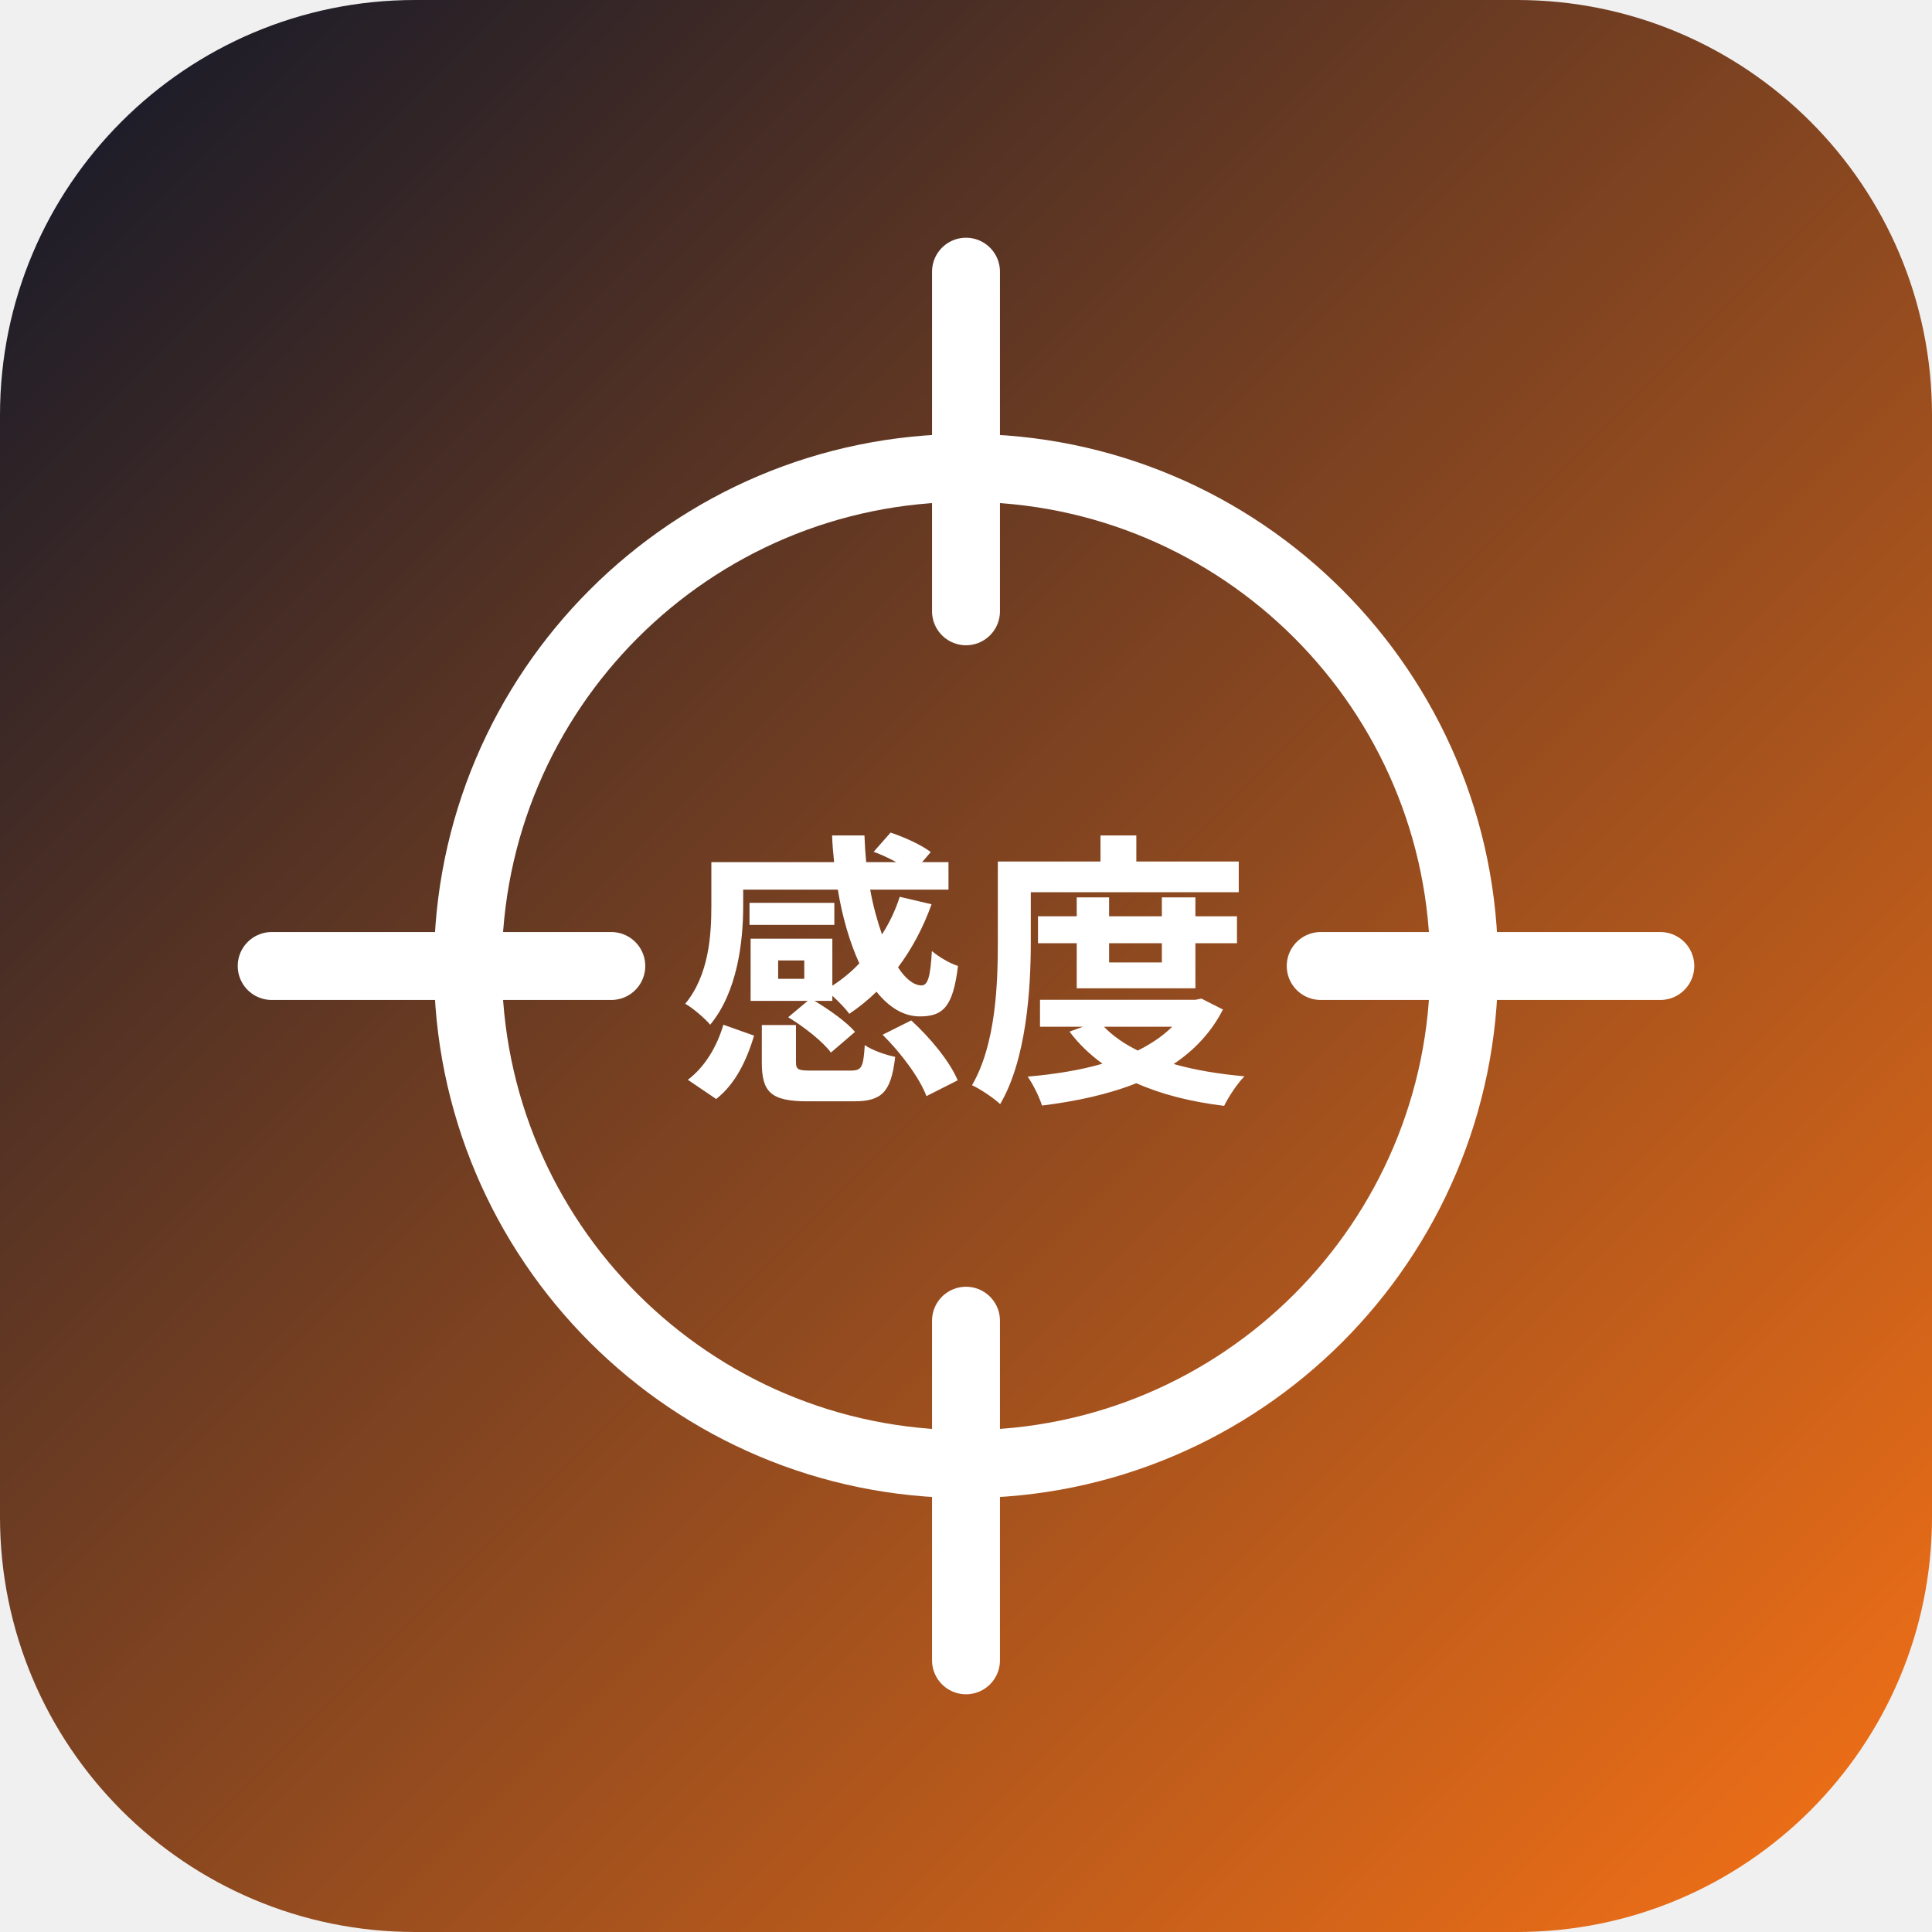
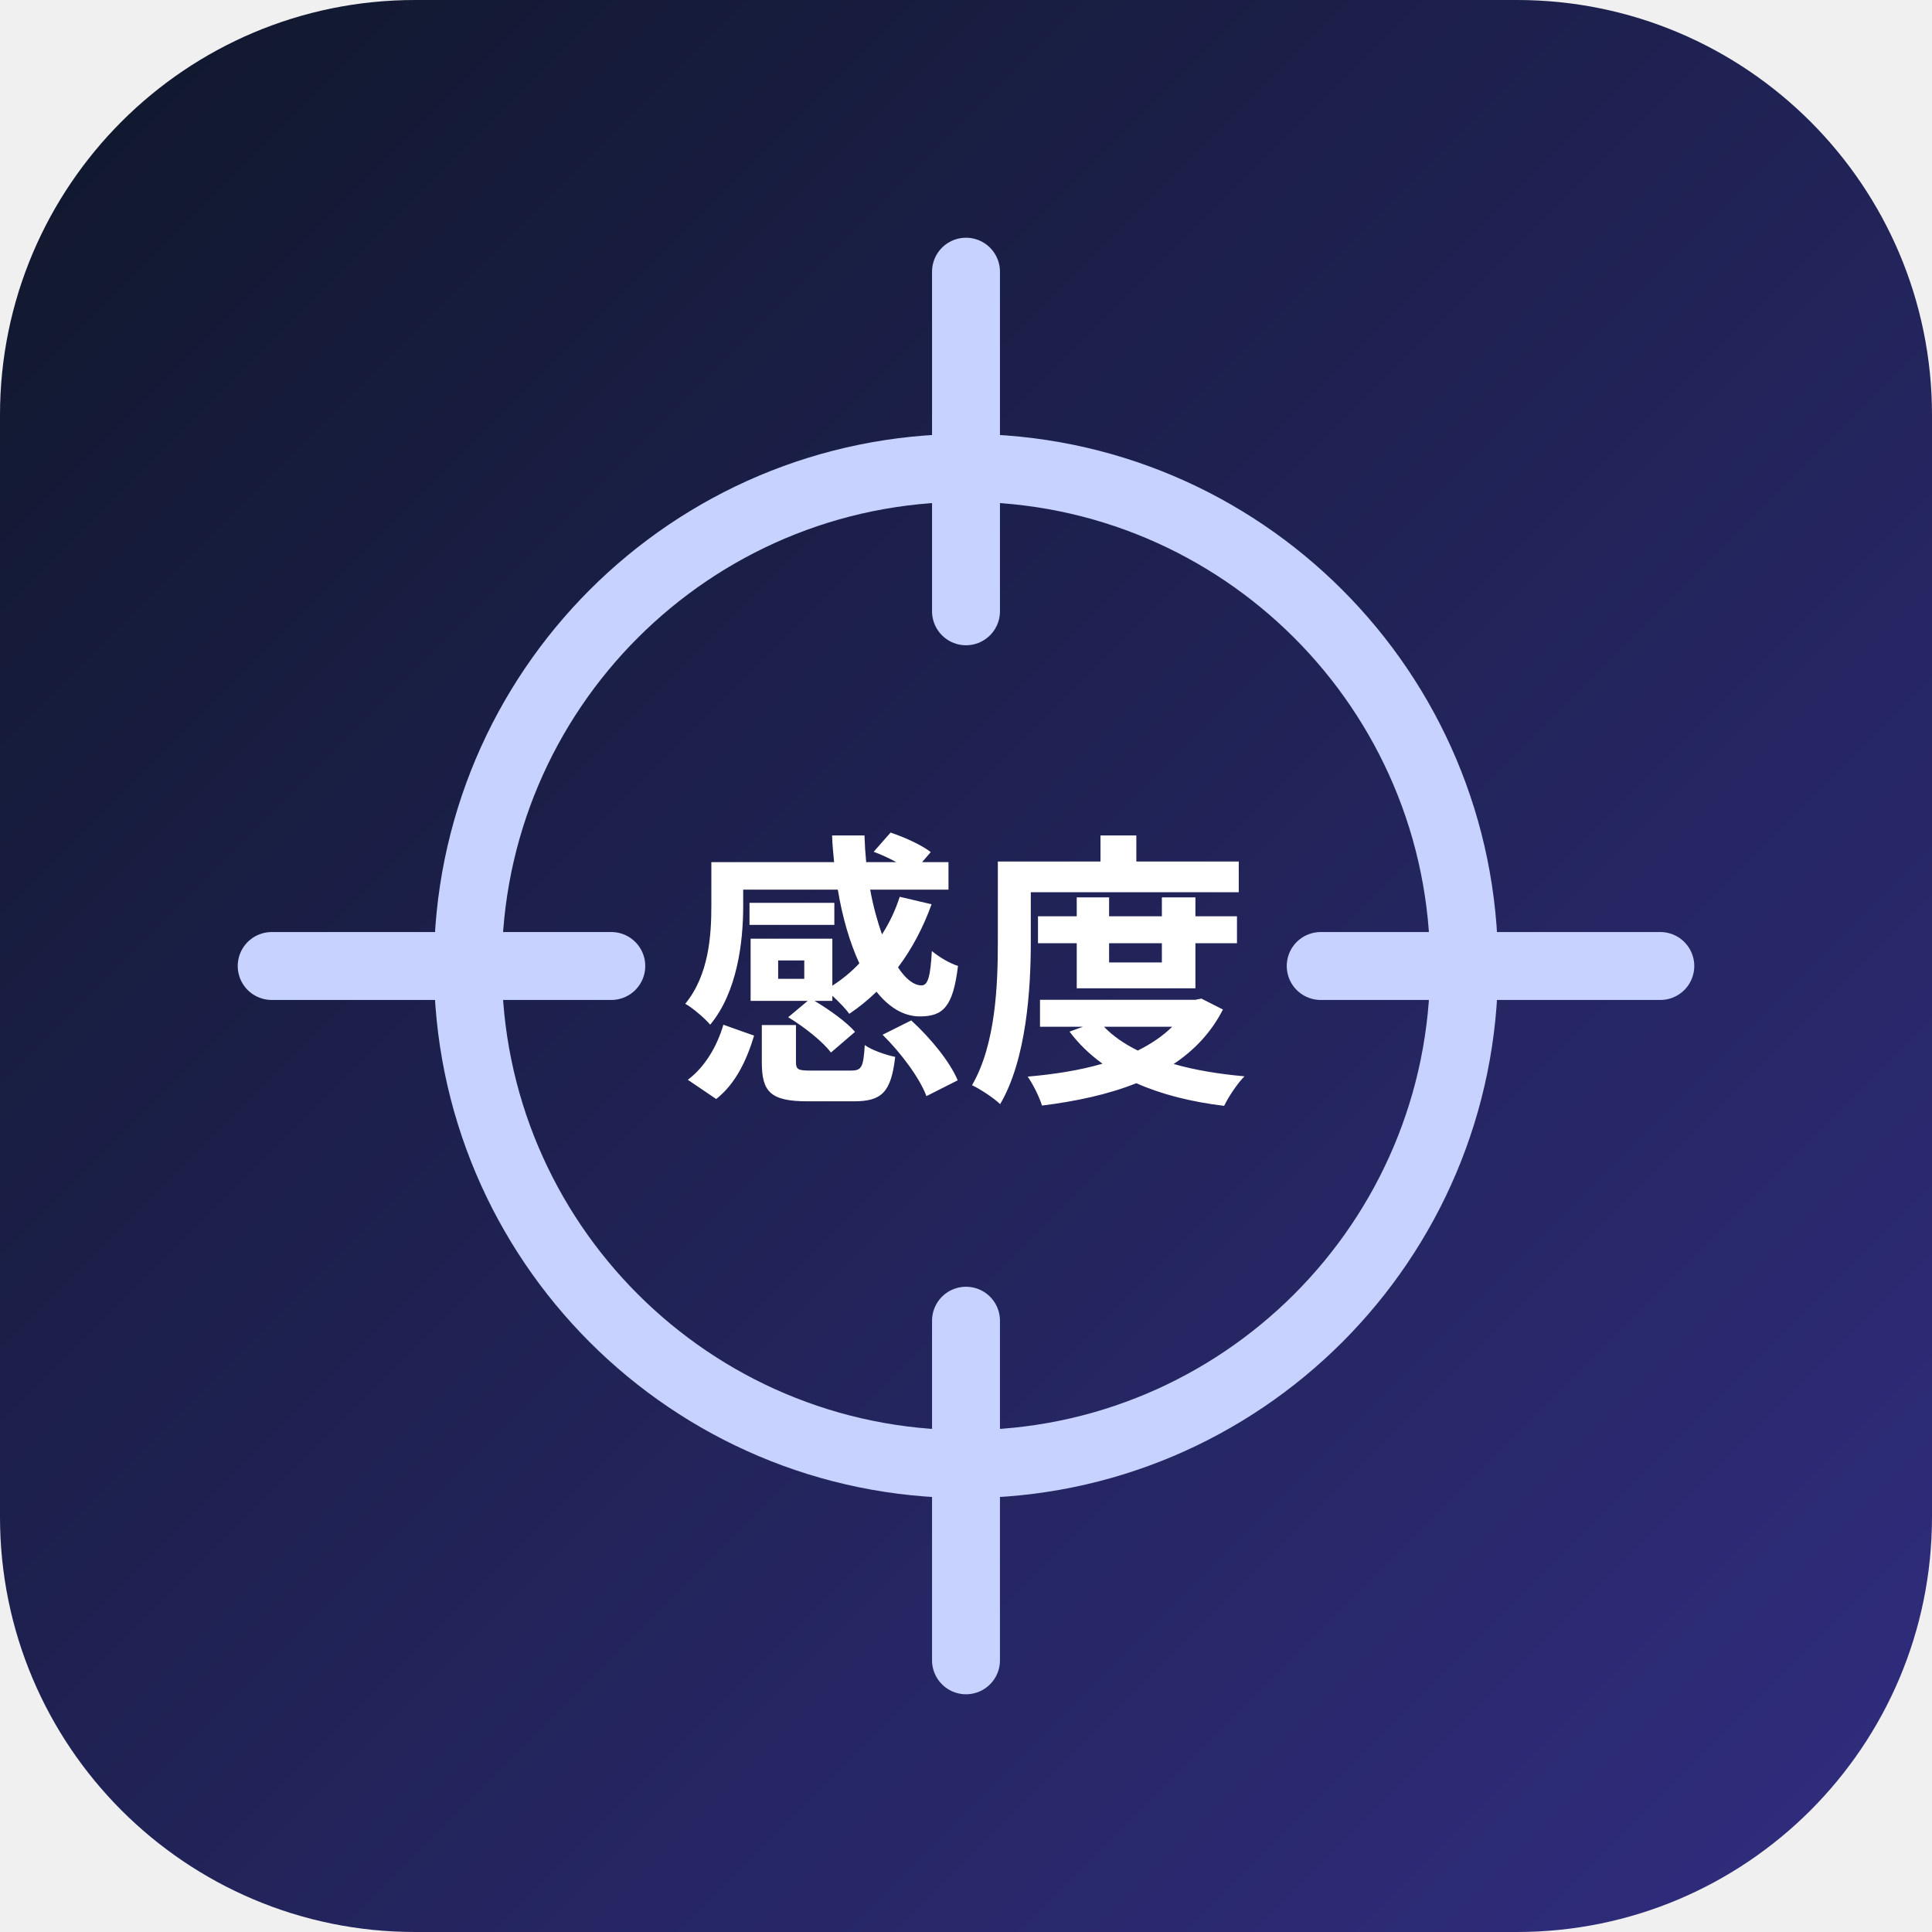
<svg xmlns="http://www.w3.org/2000/svg" viewBox="0 0 512 512">
  <defs>
    <linearGradient id="g" x1="0" y1="0" x2="1" y2="1">
      <stop stop-color="#0f172a" />
-       <stop offset="1" stop-color="#f97316" />
+       <stop offset="1" stop-color="#312e81" />
    </linearGradient>
  </defs>
  <rect width="512" height="512" rx="110" fill="url(#g)" />
-   <circle cx="256" cy="256" r="132" fill="none" stroke="#ffffff" stroke-width="18" />
-   <path d="M256 72v90M256 350v90M72 256h90M350 256h90" stroke="#ffffff" stroke-width="18" stroke-linecap="round" />
+   <circle cx="256" cy="256" r="132" fill="none" stroke="#c7d2fe" stroke-width="18" />
+   <path d="M256 72v90M256 350v90M72 256h90M350 256h90" stroke="#c7d2fe" stroke-width="18" stroke-linecap="round" />
  <text x="256" y="286" text-anchor="middle" font-family="Arial" font-size="76" font-weight="900" fill="#fff">感度</text>
</svg>
